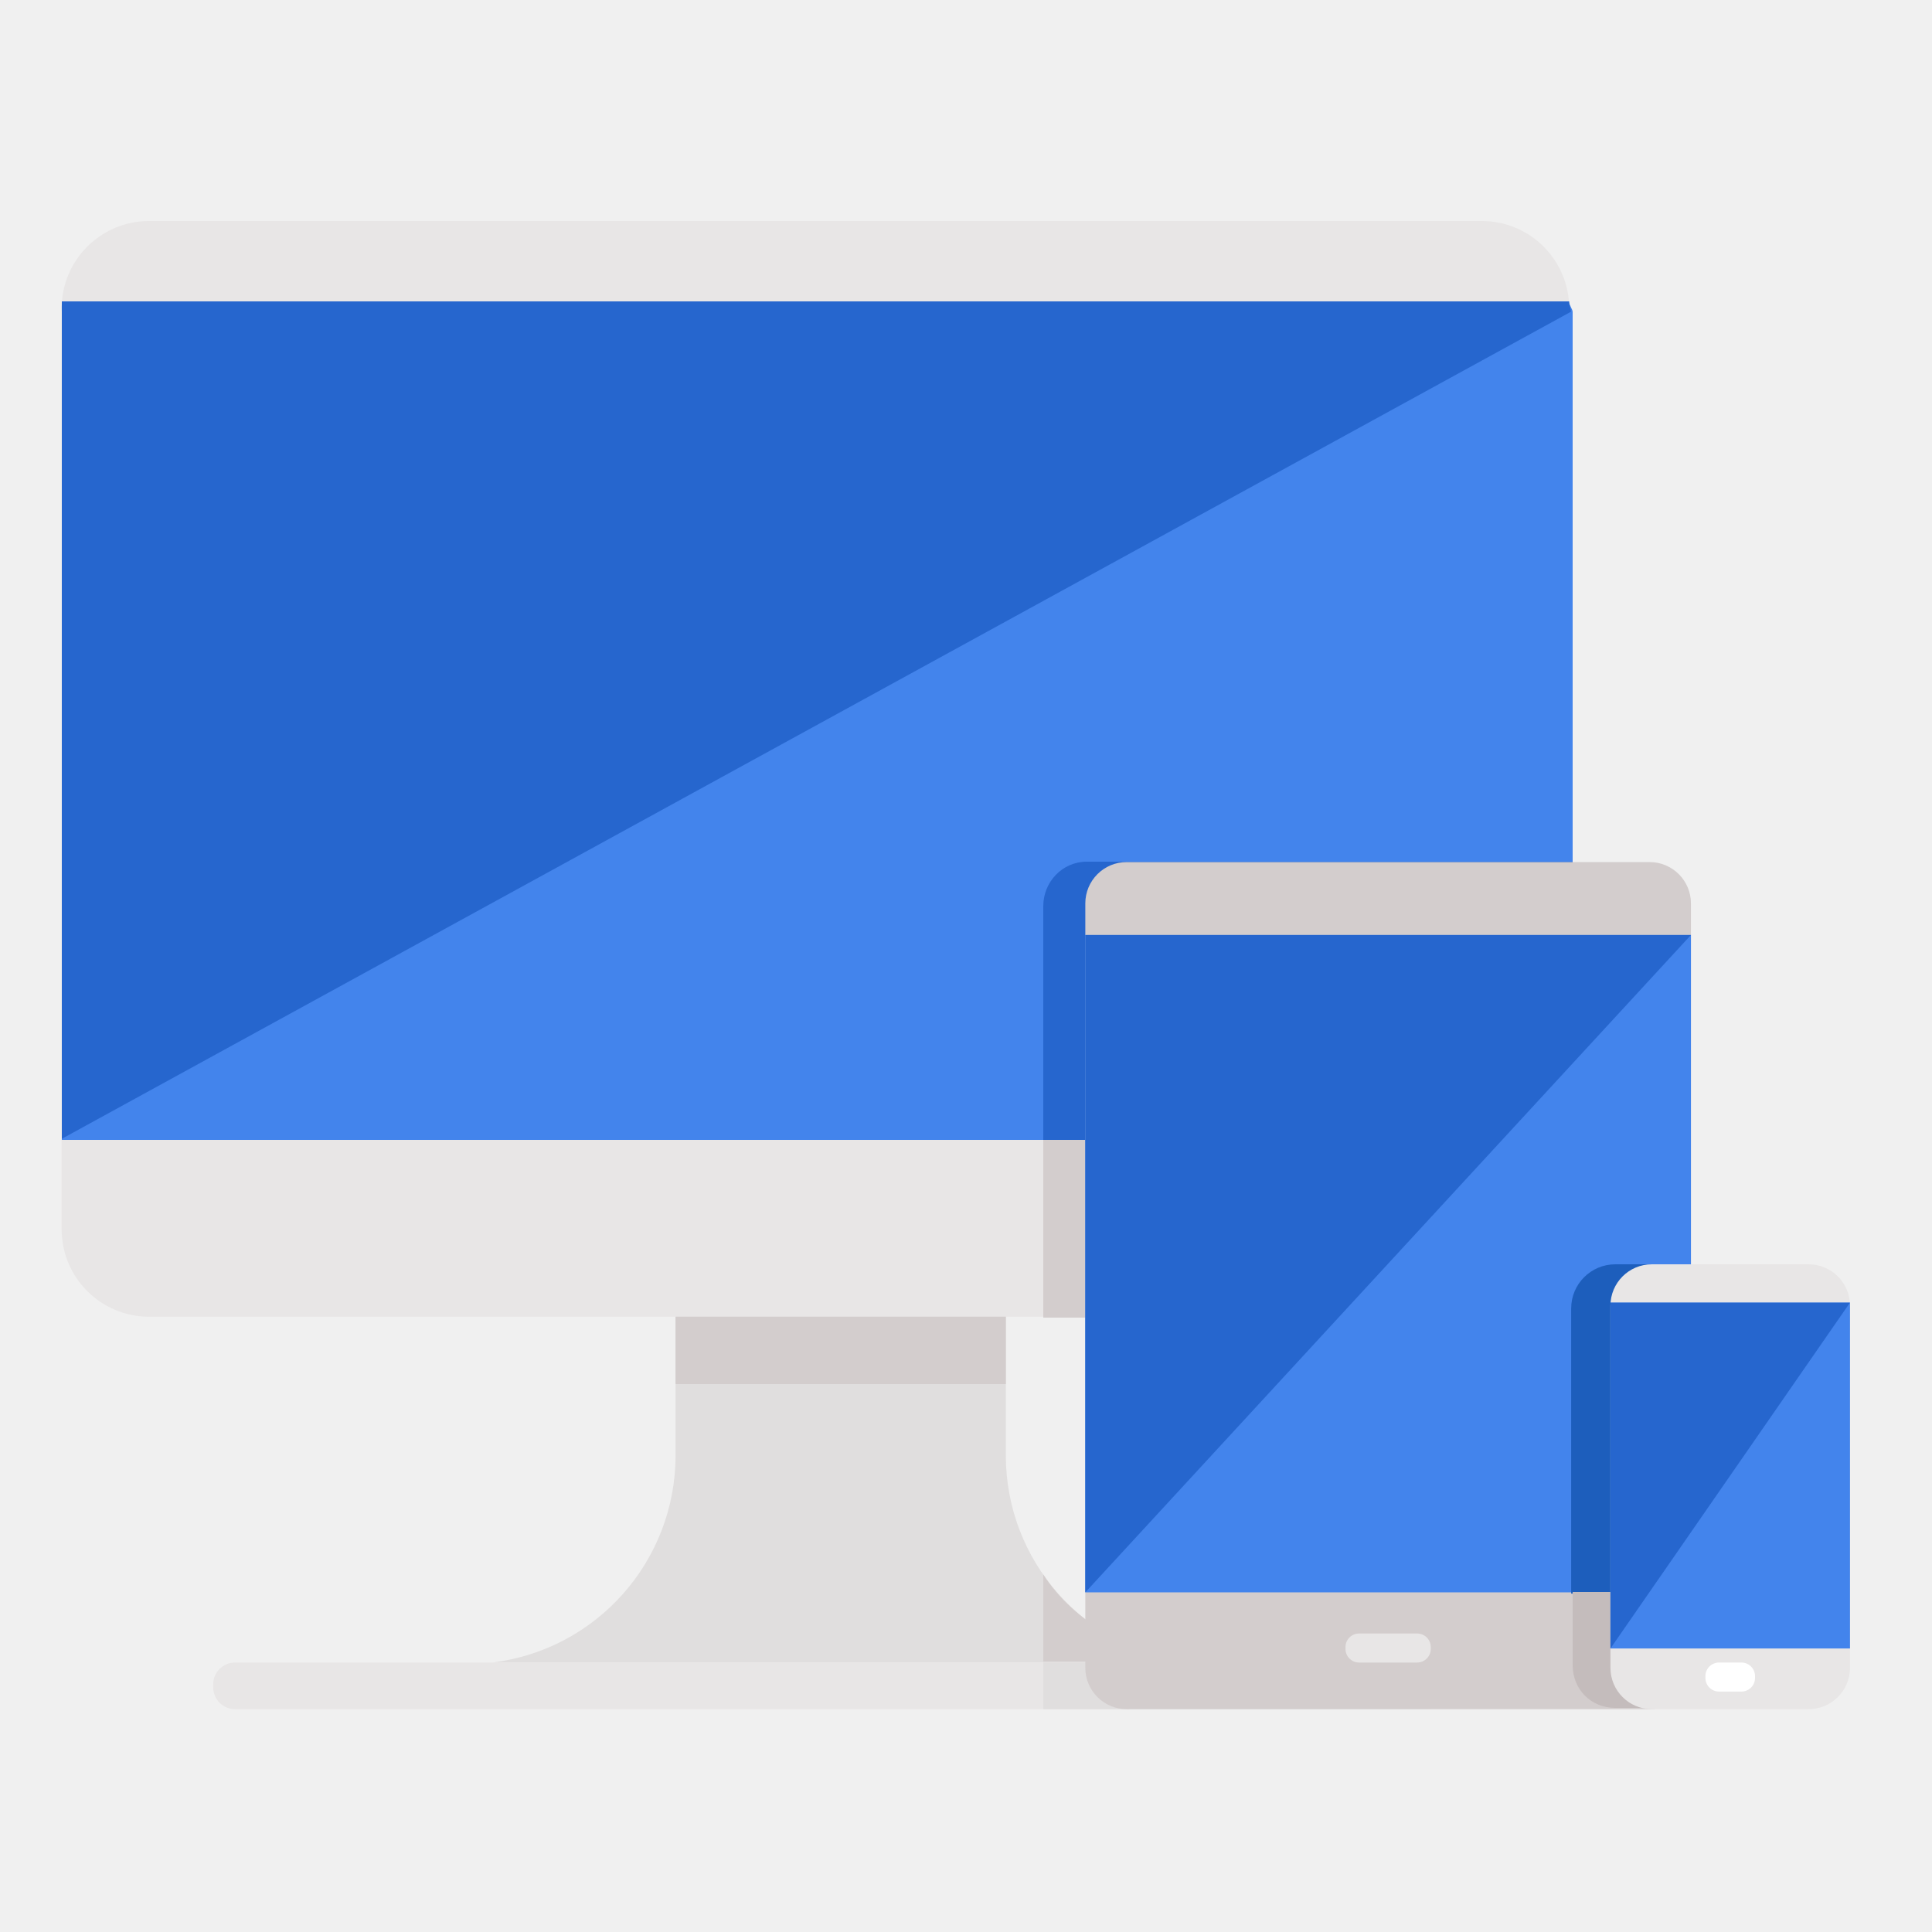
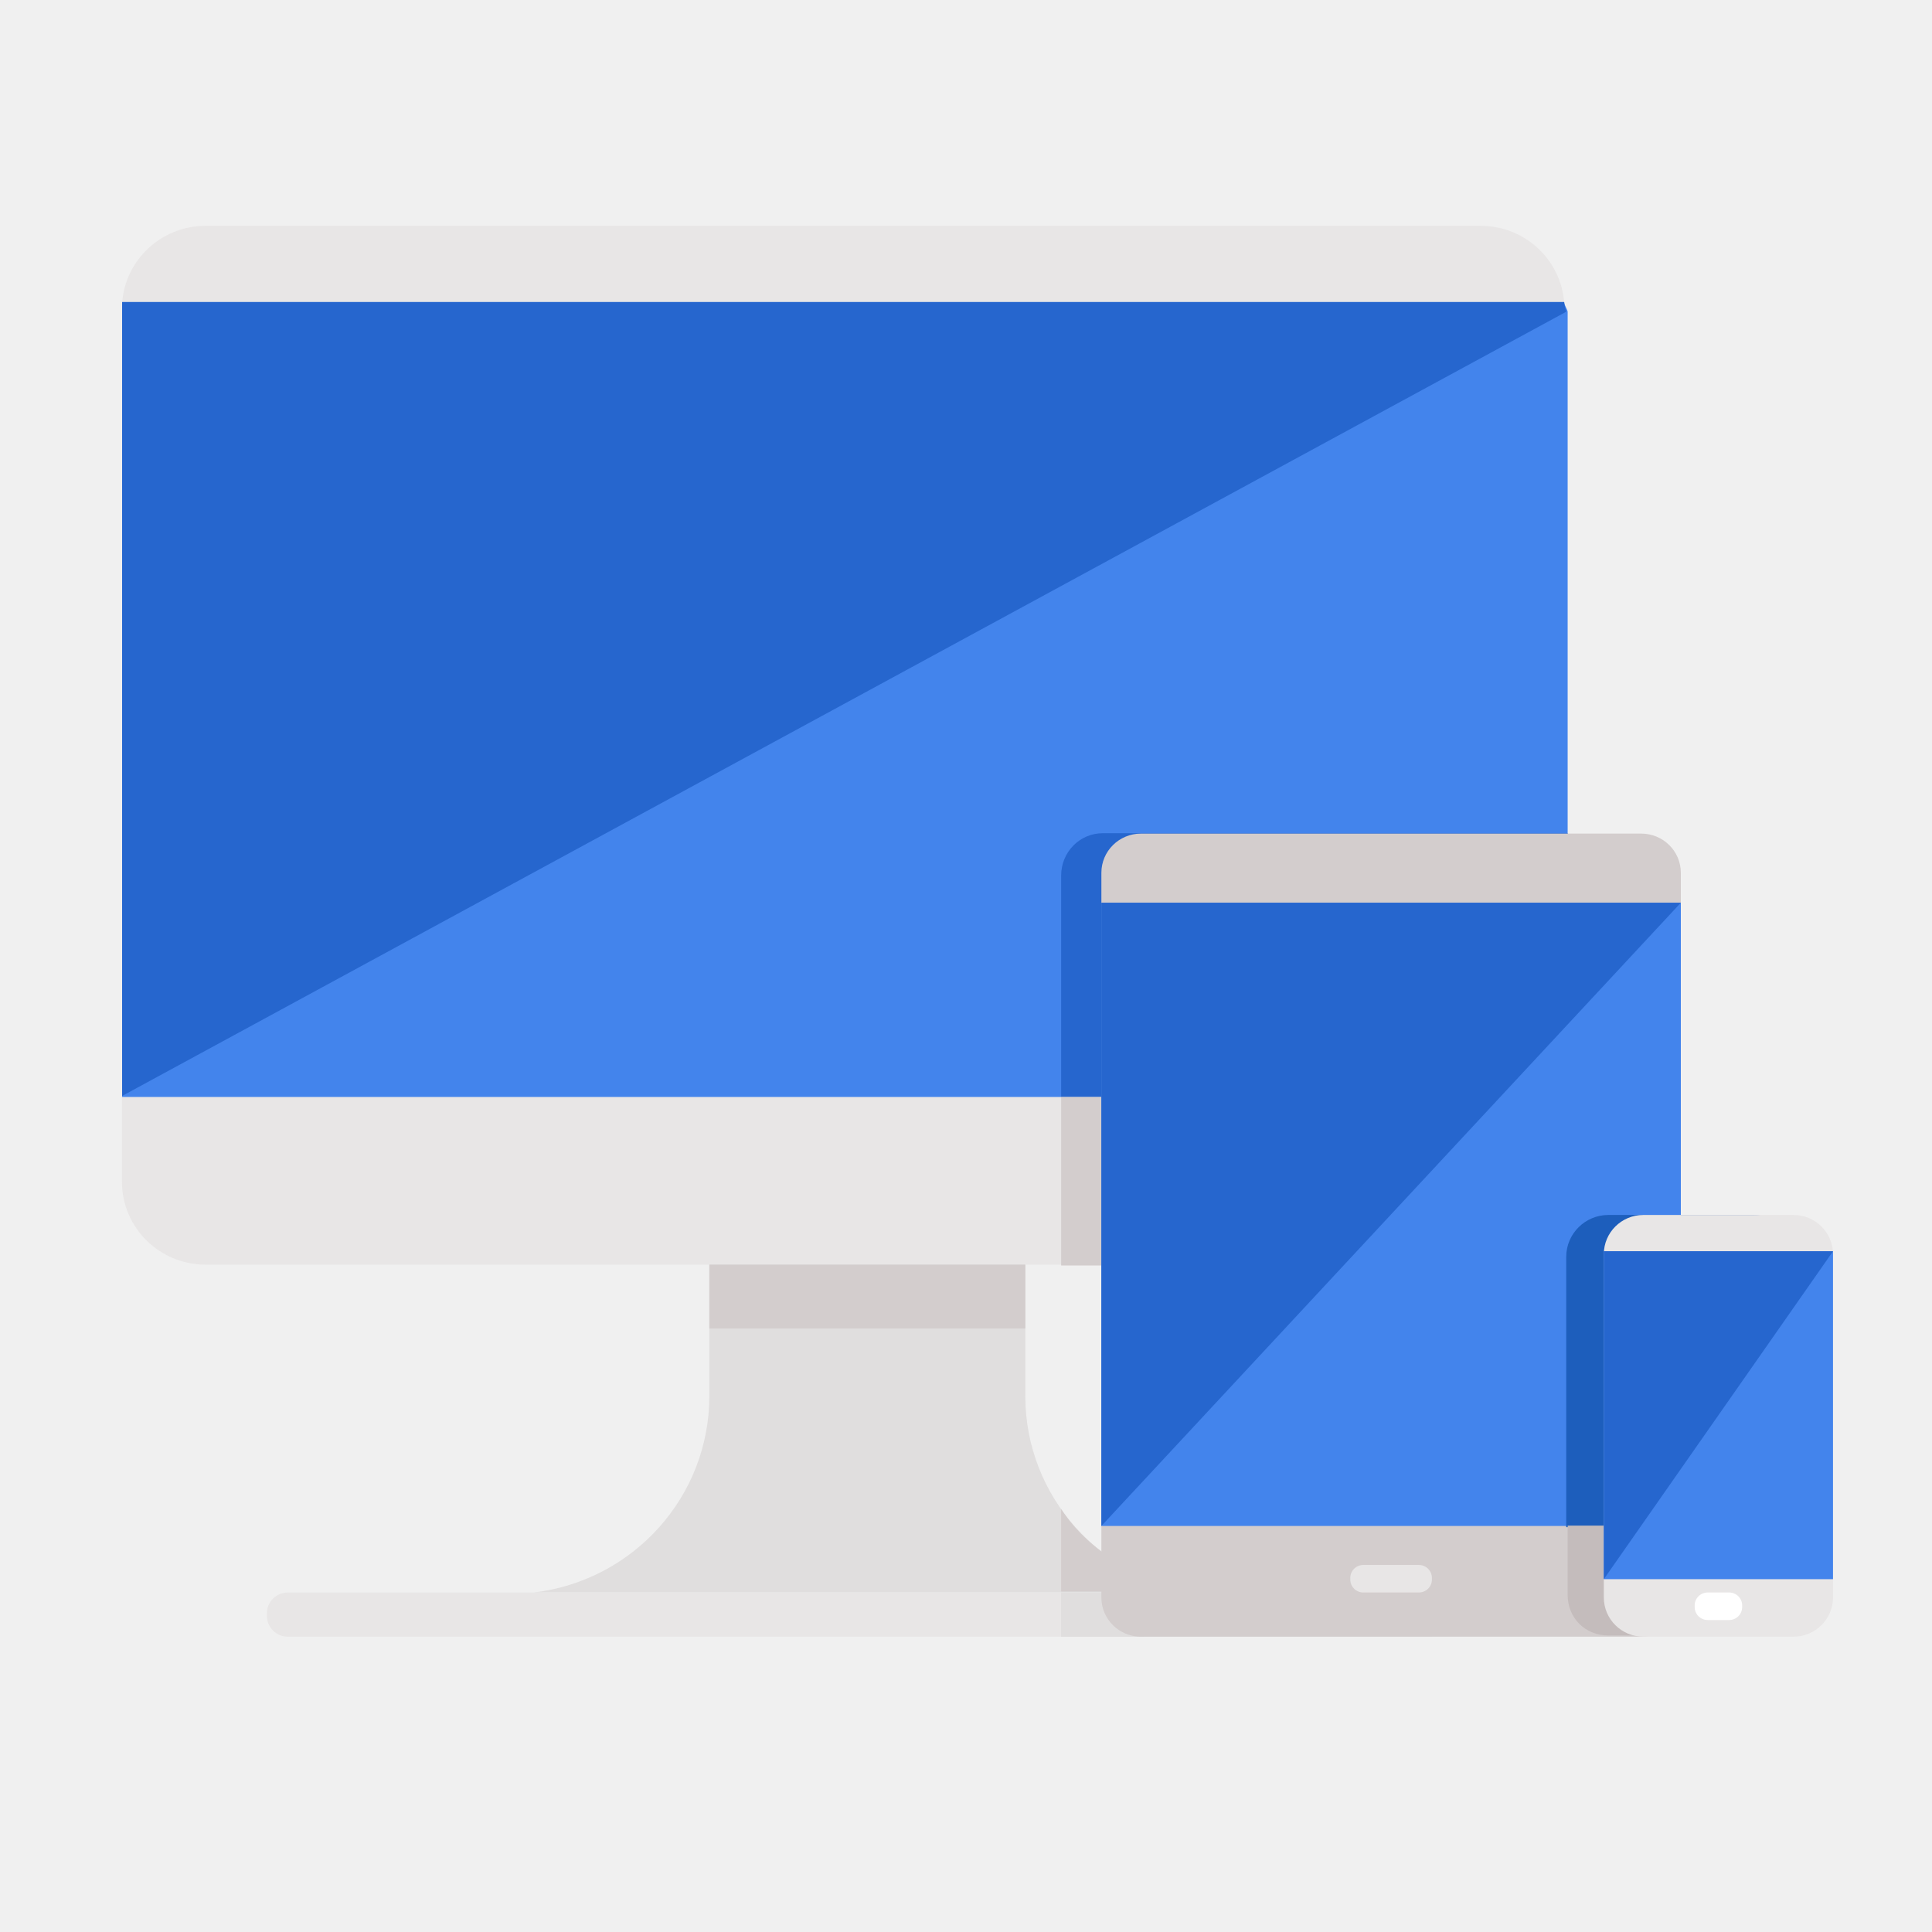
- <svg xmlns="http://www.w3.org/2000/svg" xml:space="preserve" viewBox="0 0 500 500" version="1.1" id="Layer_1" enable-background="new 0 0 500 500">
-   <defs id="defs112" />
-   <g id="g107">
-     <path id="path63" fill="#E0DEDE" d="M307.747,430.261H127.394h0c27.085-3.315,47.44-26.315,47.44-53.601v-52.988h85.473v52.988   C260.307,403.946,280.663,426.946,307.747,430.261L307.747,430.261z" />
-     <path id="path65" fill="#E8E6E6" d="M383.492,340.766H38.576c-12.493,0-22.621-10.128-22.621-22.621V79.818   c0-12.493,10.128-22.621,22.621-22.621h344.916c12.493,0,22.621,10.128,22.621,22.621v238.326   C406.114,330.638,395.986,340.766,383.492,340.766z" />
-     <path id="path67" fill="#E8E6E6" d="M369.287,442.328H60.826c-3.123,0-5.654-2.531-5.654-5.654v-0.759c0-3.123,2.531-5.654,5.654-5.654h308.461   c3.123,0,5.654,2.531,5.654,5.654v0.759C374.941,439.796,372.41,442.328,369.287,442.328z" />
-     <path id="path69" fill="#4384EC" d="M16,80.726V295h391V80.726c0-0.705-0.908-1.726-0.944-2.726H16.012C15.977,79,16,80.021,16,80.726z" />
-     <path id="path71" fill="#2666CE" d="M16,80.726v213.992L406.562,80.678c0-0.705-0.47-1.678-0.505-2.678H16.012C15.977,79,16,80.021,16,80.726z" />
-     <rect id="rect73" y="340.766" x="174.834" width="85.473" height="17.428" fill="#D3CDCD" />
-     <path id="path75" fill="#2666CE" d="M407,295v-72H281.26c-6.305,0-11.26,5.215-11.26,11.52V295H407z" />
-     <path id="path77" fill="#D3CDCD" d="M270,295v46h111.975C395.306,341,407,329.958,407,316.626V295H270z" />
-     <path id="path79" fill="#D3CDCD" d="M287,423.066c-7-3.959-13-9.298-17-15.594V430h17V423.066z" />
-     <rect id="rect81" y="430.24" x="269.974" width="22.322" height="12.088" fill="#E0DEDE" />
-     <g id="g105">
-       <path id="path83" fill="#D3CDCD" d="M426.915,442.328H291.578c-5.909,0-10.699-4.79-10.699-10.699V233.802c0-5.909,4.79-10.699,10.699-10.699    h135.337c5.909,0,10.699,4.79,10.699,10.699v197.827C437.614,437.538,432.824,442.328,426.915,442.328z" />
-       <rect id="rect85" y="241.977" x="280.879" width="156.735" height="170.122" fill="#4384EC" />
-       <polygon id="polygon87" points="280.879,412.099 280.879,241.977 437.614,241.977   " fill="#2666CE" />
-       <path id="path89" fill="#E8E6E6" d="M366.762,430.261h-15.03c-1.944,0-3.521-1.576-3.521-3.521v-0.473c0-1.944,1.576-3.521,3.521-3.521h15.03    c1.944,0,3.521,1.576,3.521,3.521v0.473C370.282,428.685,368.706,430.261,366.762,430.261z" />
-       <path id="path91" fill="#1D5EBC" d="M406.619,412.427v-73.808c0-6.305,5.112-11.417,11.417-11.417h39.158c6.305,0,11.417,5.112,11.417,11.417    v73.808H406.619z" />
-       <path id="path93" fill="#C4BCBC" d="M407,430.911c0,6.305,4.73,11.089,11.036,11.089h39.157c3.822,0,6.807-1.558,8.807-4.442V412h-59V430.911z    " />
-       <g id="g103">
-         <path id="path95" fill="#E8E6E6" d="M468.076,442.328h-40.593c-5.909,0-10.699-4.79-10.699-10.699v-93.728c0-5.909,4.79-10.699,10.699-10.699     h40.593c5.909,0,10.699,4.79,10.699,10.699v93.728C478.775,437.538,473.985,442.328,468.076,442.328z" />
-         <rect id="rect97" y="337.114" x="416.783" width="61.992" height="89.511" fill="#4384EC" />
-         <polygon id="polygon99" points="416.783,426.625 416.783,337.114 478.775,337.114    " fill="#2666CE" />
-         <path id="path101" fill="#FFFFFF" d="M450.678,437.775h-5.797c-1.944,0-3.521-1.576-3.521-3.521v-0.473c0-1.944,1.576-3.521,3.521-3.521h5.797     c1.944,0,3.521,1.576,3.521,3.521v0.473C454.198,436.199,452.622,437.775,450.678,437.775z" />
-       </g>
-     </g>
+ <svg xmlns="http://www.w3.org/2000/svg" viewBox="0 0 500 500">
+   <g transform="matrix(.956787 0 0 .94807 16.29496 4.218702)">
+     <path fill="#e0dede" d="M307.747 430.261H127.394h0c27.085-3.315 47.44-26.315 47.44-53.601v-52.988h85.473v52.988c0 27.286 20.356 50.286 47.44 53.601z" />
+     <path d="M383.492 340.766H38.576c-12.493 0-22.621-10.128-22.621-22.621V79.818c0-12.493 10.128-22.621 22.621-22.621h344.916c12.493 0 22.621 10.128 22.621 22.621v238.326c.001 12.494-10.127 22.622-22.621 22.622zm-14.205 101.562H60.826c-3.123 0-5.654-2.531-5.654-5.654v-.759c0-3.123 2.531-5.654 5.654-5.654h308.461c3.123 0 5.654 2.531 5.654 5.654v.759c0 3.122-2.531 5.654-5.654 5.654z" fill="#e8e6e6" />
+     <path fill="#4384ec" d="M16 80.726V295h391V80.726c0-.705-.908-1.726-.944-2.726H16.012L16 80.726z" />
+     <path fill="#2666ce" d="M16 80.726v213.992l390.562-214.04c0-.705-.47-1.678-.505-2.678H16.012L16 80.726z" />
+     <path fill="#d3cdcd" d="M174.834 340.766h85.473v17.428h-85.473z" />
+     <path fill="#2666ce" d="M407 295v-72H281.26c-6.305 0-11.26 5.215-11.26 11.52V295z" />
+     <path d="M270 295v46h111.975C395.306 341 407 329.958 407 316.626V295zm17 128.066c-7-3.959-13-9.298-17-15.594V430h17z" fill="#d3cdcd" />
+     <path fill="#e0dede" d="M269.974 430.24h22.322v12.088h-22.322z" />
+     <path fill="#d3cdcd" d="M426.915 442.328H291.578a10.7 10.7 0 0 1-10.699-10.699V233.802a10.7 10.7 0 0 1 10.699-10.699h135.337a10.7 10.7 0 0 1 10.699 10.699v197.827a10.7 10.7 0 0 1-10.699 10.699z" />
+     <path fill="#4384ec" d="M280.879 241.977h156.735v170.122H280.879z" />
+     <path fill="#2666ce" d="M280.879 412.099V241.977h156.735z" />
+     <path fill="#e8e6e6" d="M366.762 430.261h-15.03a3.52 3.52 0 0 1-3.521-3.521v-.473a3.52 3.52 0 0 1 3.521-3.521h15.03a3.52 3.52 0 0 1 3.521 3.521v.473c-.001 1.945-1.577 3.521-3.521 3.521z" />
+     <path fill="#1d5ebc" d="M406.619 412.427v-73.808a11.42 11.42 0 0 1 11.417-11.417h39.158a11.42 11.42 0 0 1 11.417 11.417v73.808z" />
+     <path fill="#c4bcbc" d="M407 430.911c0 6.305 4.73 11.089 11.036 11.089h39.157c3.822 0 6.807-1.558 8.807-4.442V412h-59z" />
+     <path fill="#e8e6e6" d="M468.076 442.328h-40.593a10.7 10.7 0 0 1-10.699-10.699v-93.728a10.7 10.7 0 0 1 10.699-10.699h40.593a10.7 10.7 0 0 1 10.699 10.699v93.728a10.7 10.7 0 0 1-10.699 10.699z" />
+     <path fill="#4384ec" d="M416.783 337.114h61.992v89.511h-61.992z" />
+     <path fill="#2666ce" d="M416.783 426.625v-89.511h61.992z" />
+     <path fill="#fff" d="M450.678 437.775h-5.797a3.52 3.52 0 0 1-3.521-3.521v-.473a3.52 3.52 0 0 1 3.521-3.521h5.797a3.52 3.52 0 0 1 3.521 3.521v.473c-.001 1.945-1.577 3.521-3.521 3.521z" />
  </g>
</svg>
